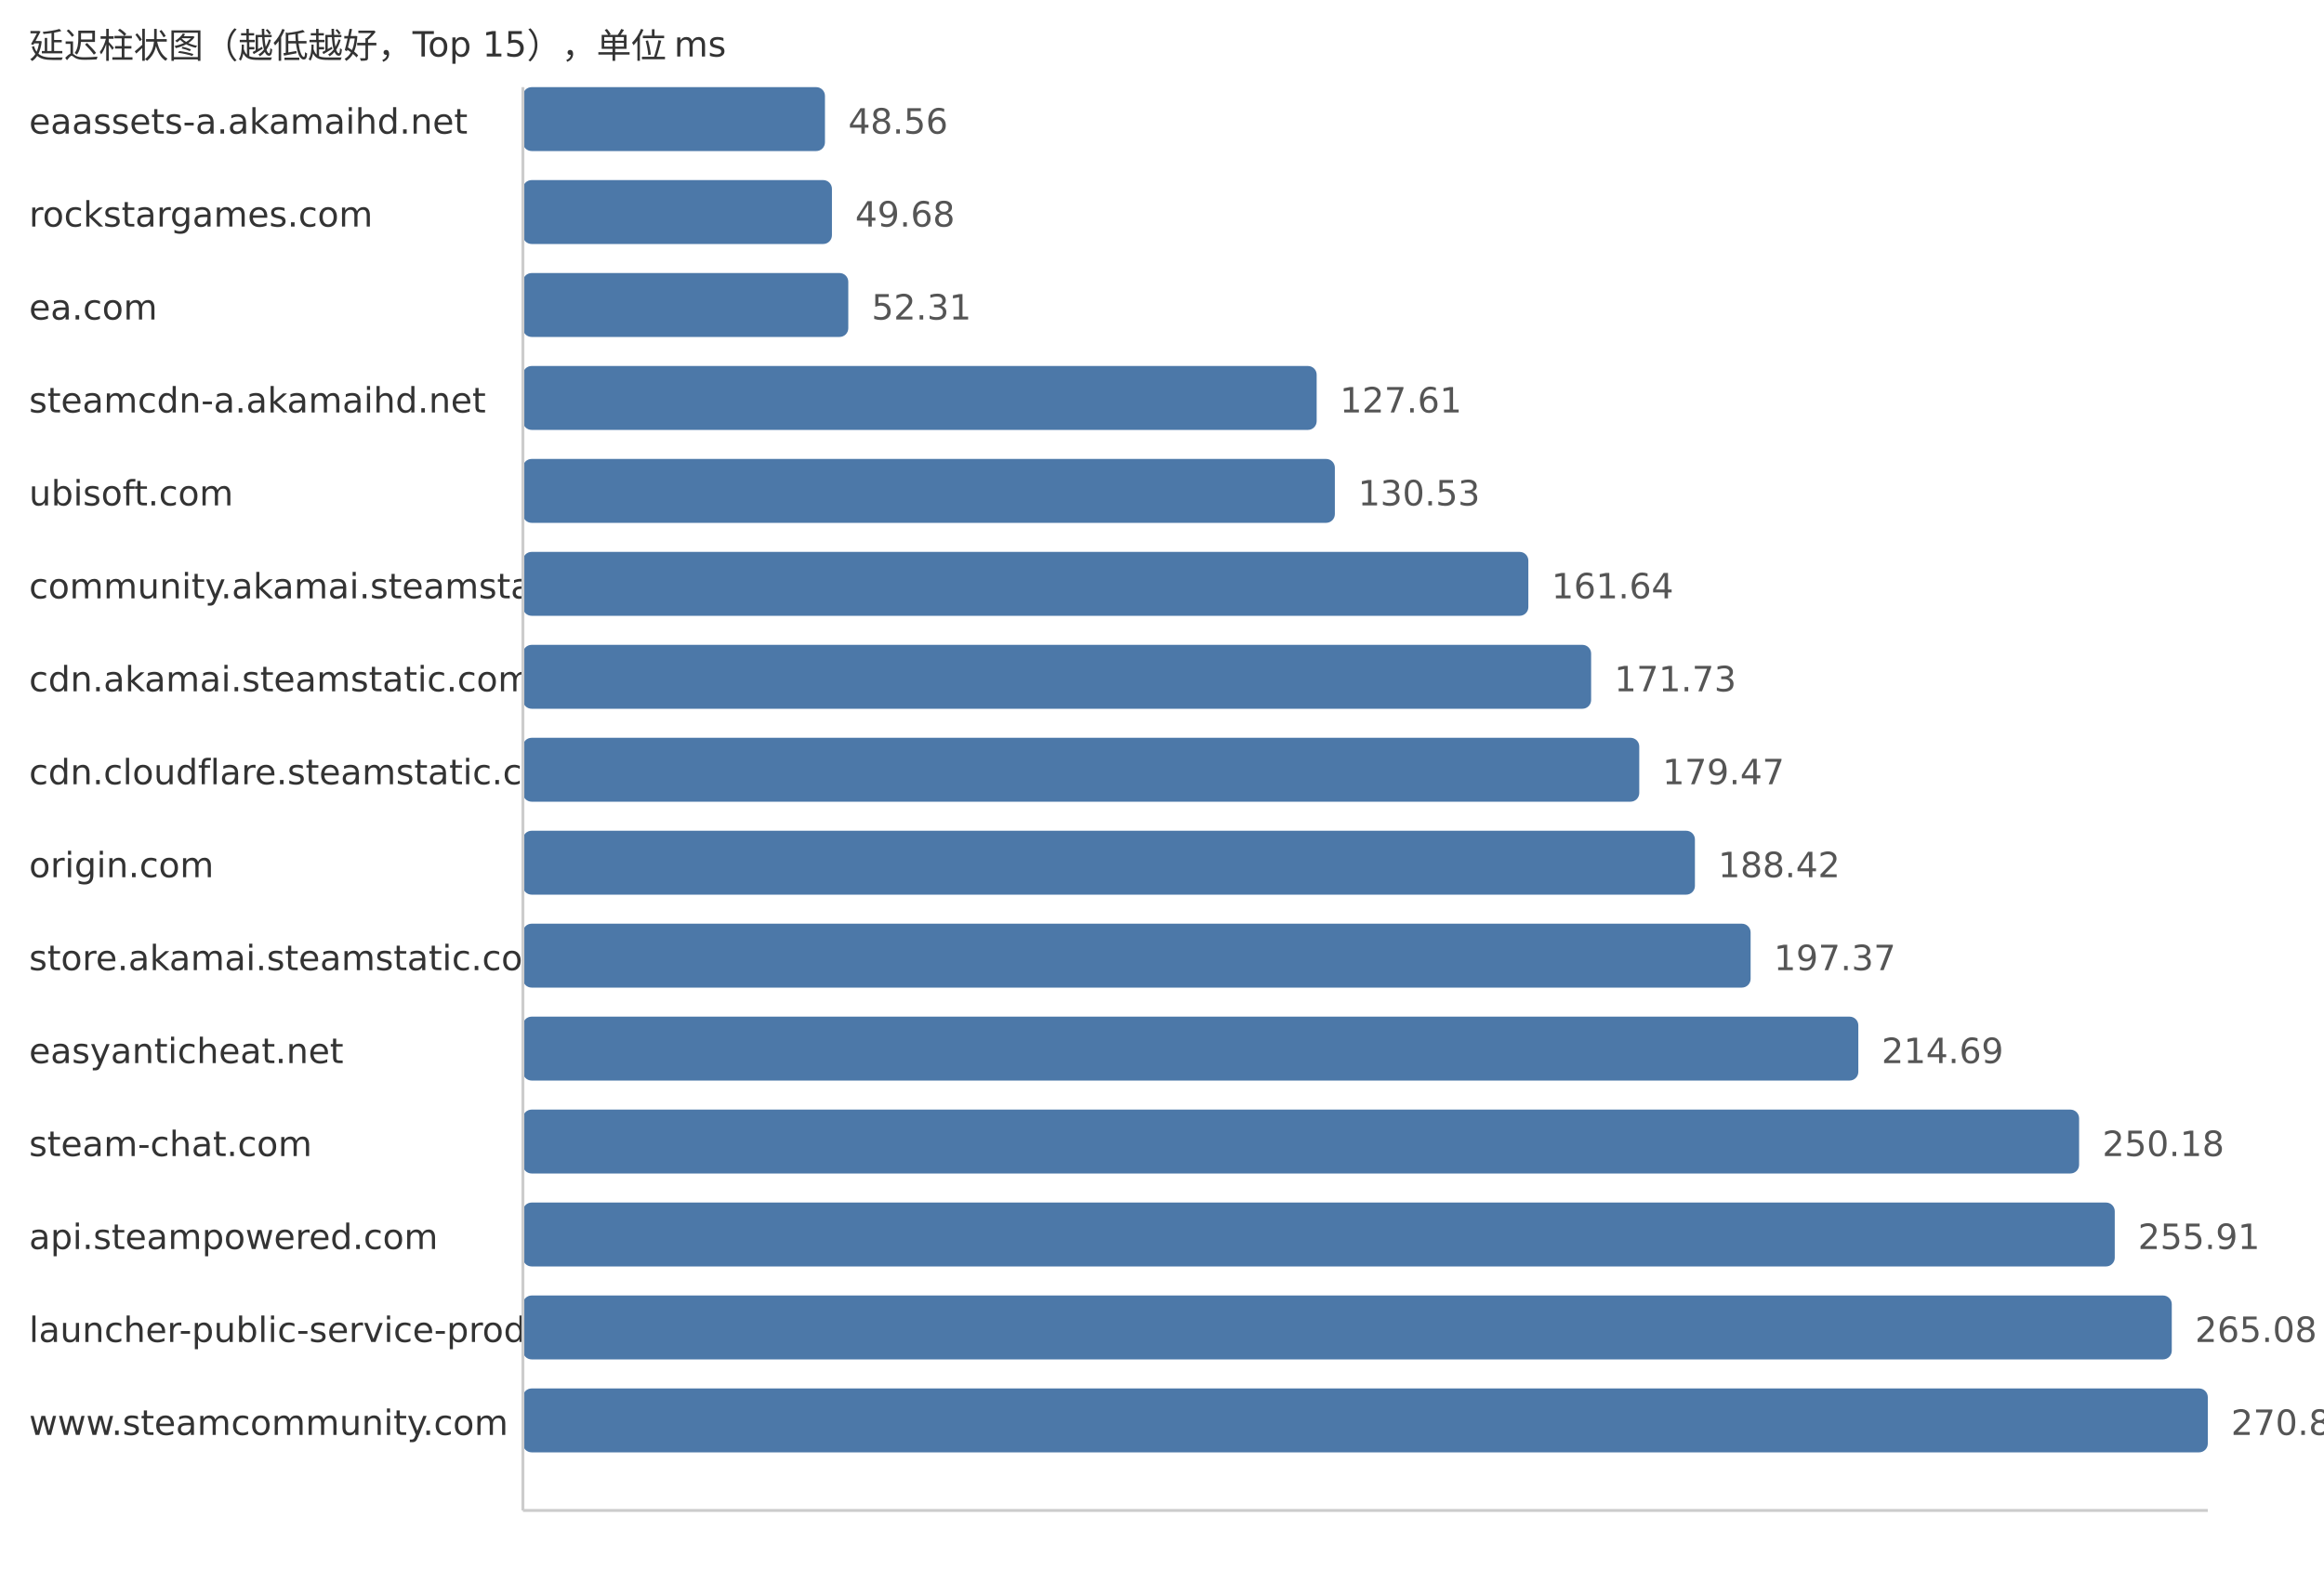
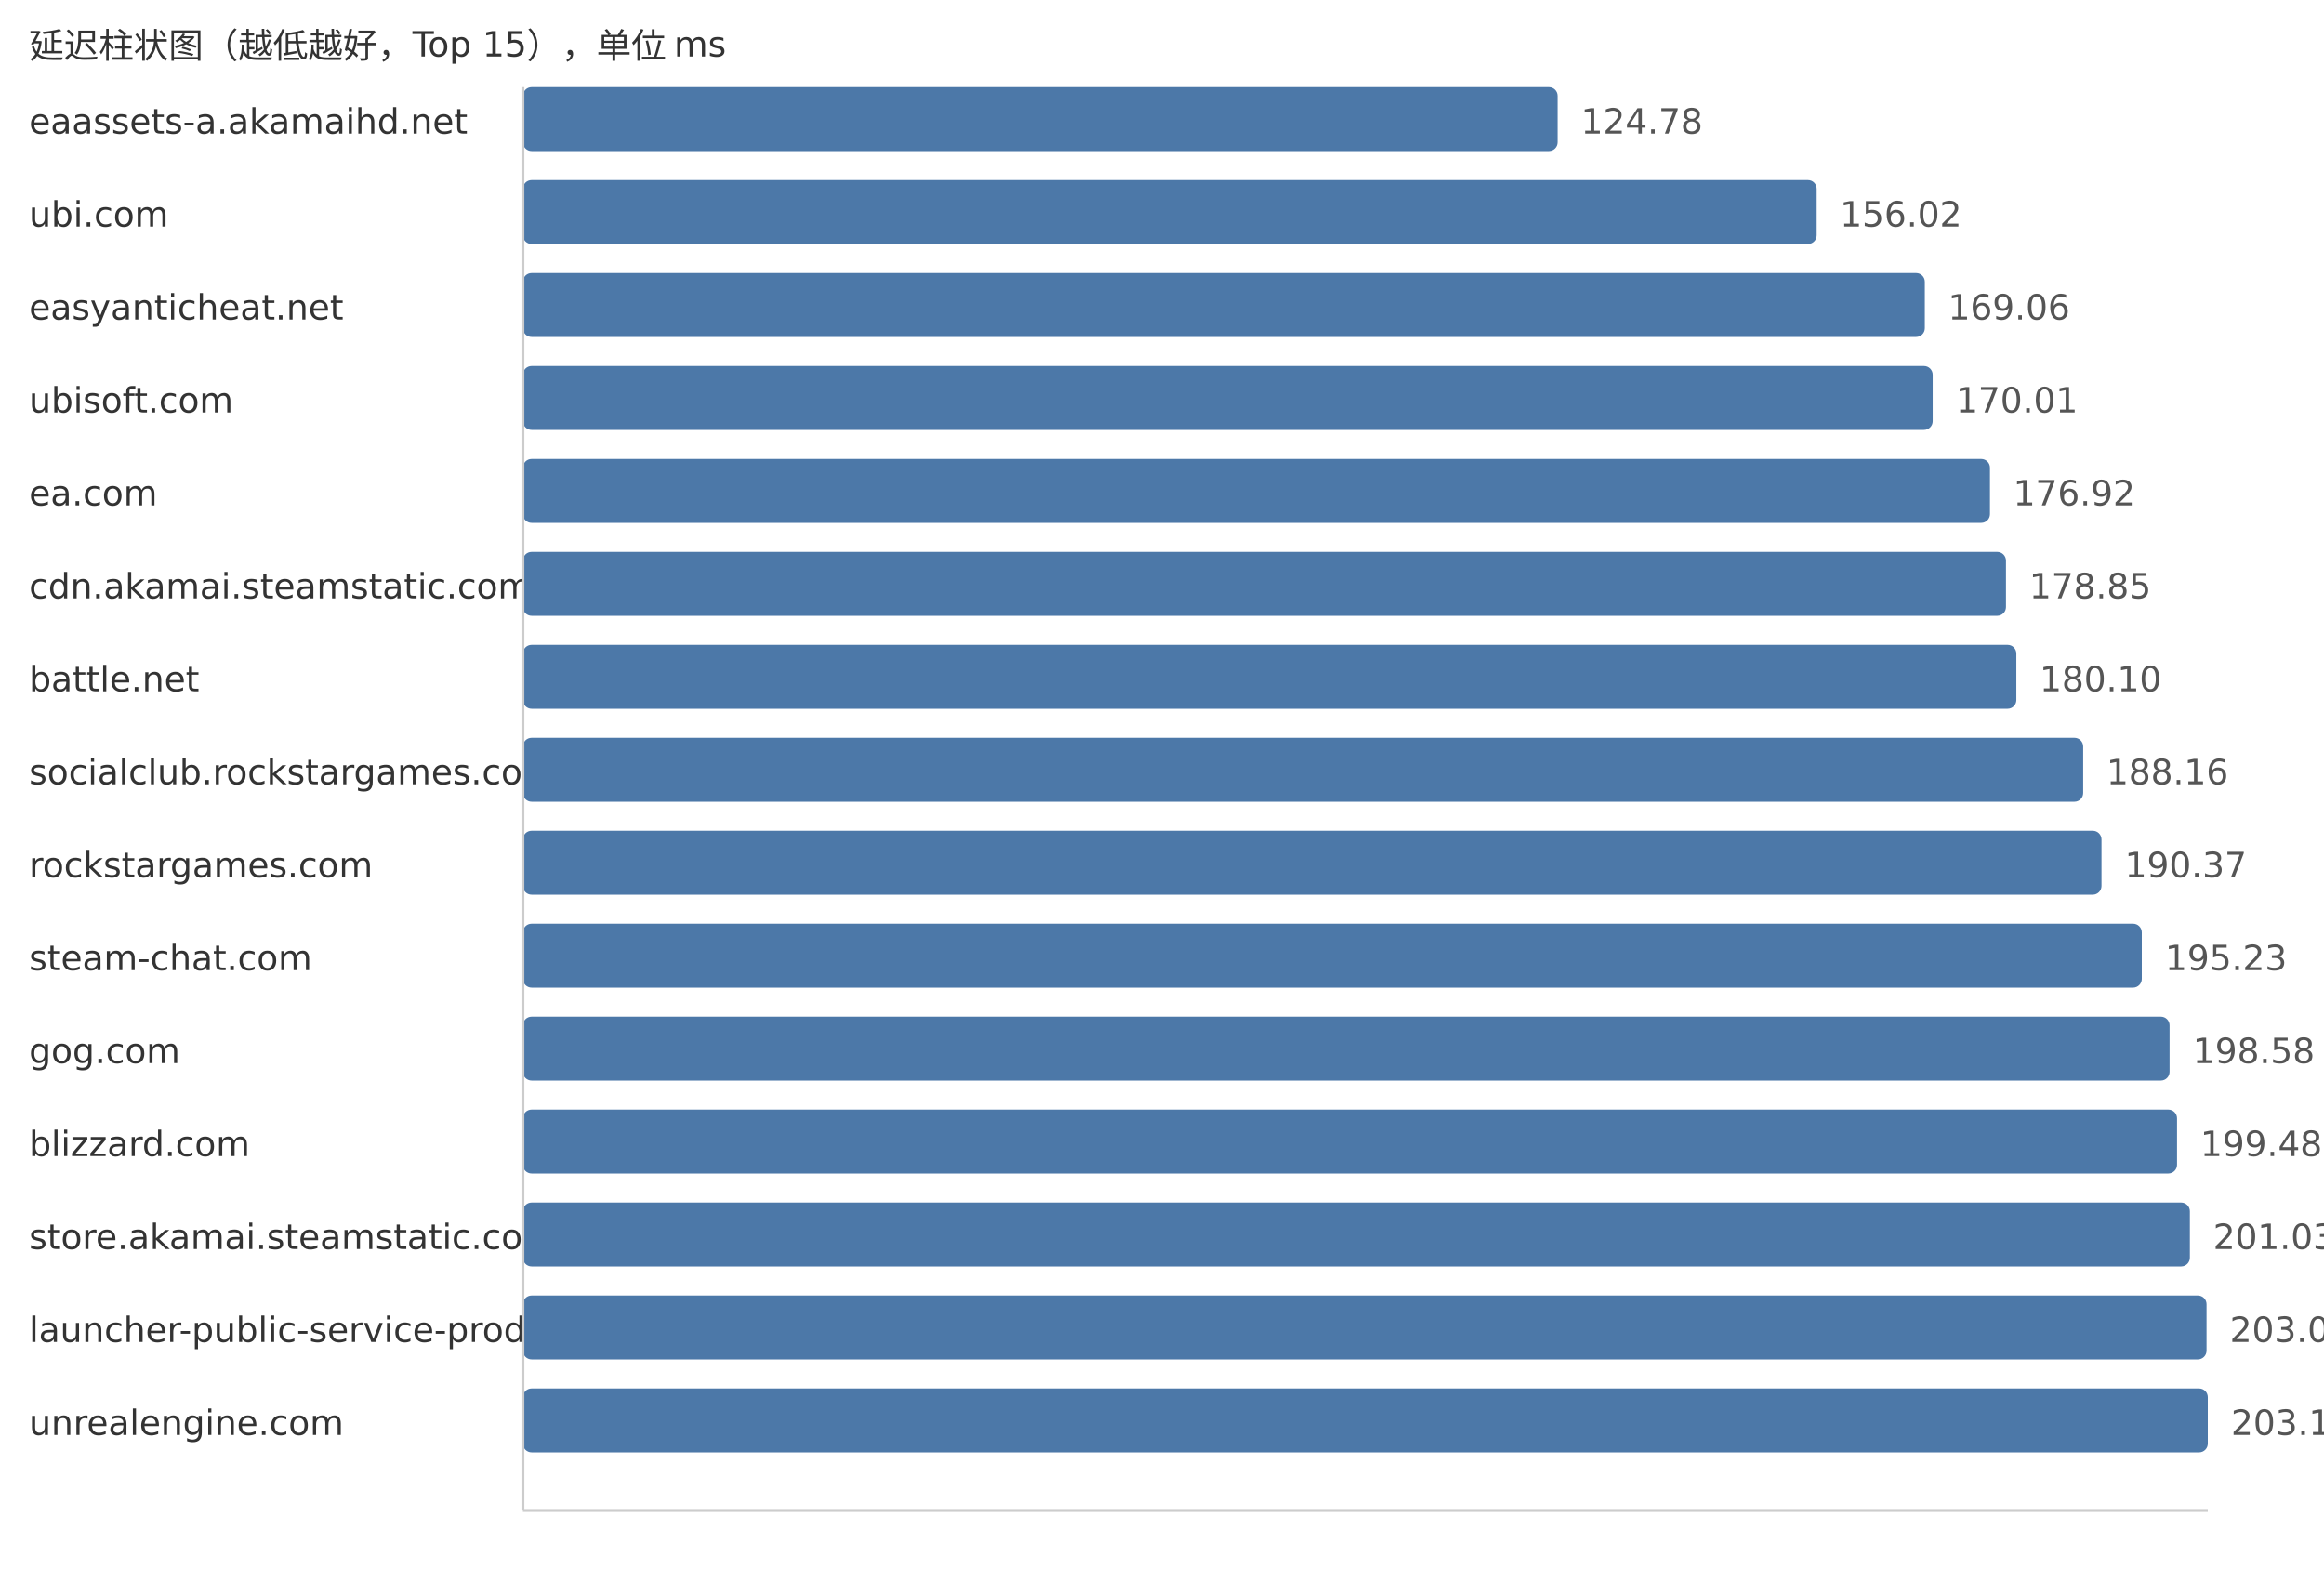
<svg xmlns="http://www.w3.org/2000/svg" width="800" height="540">
  <style> .label{font-family:DejaVu Sans,Verdana,Geneva,sans-serif;font-size:12px;fill:#333} .value{font-family:DejaVu Sans,Verdana,Geneva,sans-serif;font-size:12px;fill:#555} </style>
  <text x="10" y="20" class="label">延迟柱状图（越低越好，Top 15），单位 ms</text>
  <text x="10" y="46" class="label">eaassets-a.akamaihd.net</text>
-   <rect x="180" y="30" width="103.98" height="22" fill="#4c78a8" rx="3" />
-   <text x="291.98" y="46" class="value">48.56</text>
-   <text x="10" y="78" class="label">rockstargames.com</text>
-   <rect x="180" y="62" width="106.38" height="22" fill="#4c78a8" rx="3" />
-   <text x="294.38" y="78" class="value">49.68</text>
-   <text x="10" y="110" class="label">ea.com</text>
-   <rect x="180" y="94" width="112.01" height="22" fill="#4c78a8" rx="3" />
-   <text x="300.01" y="110" class="value">52.31</text>
-   <text x="10" y="142" class="label">steamcdn-a.akamaihd.net</text>
-   <rect x="180" y="126" width="273.24" height="22" fill="#4c78a8" rx="3" />
-   <text x="461.24" y="142" class="value">127.61</text>
-   <text x="10" y="174" class="label">ubisoft.com</text>
-   <rect x="180" y="158" width="279.5" height="22" fill="#4c78a8" rx="3" />
-   <text x="467.5" y="174" class="value">130.53</text>
-   <text x="10" y="206" class="label">community.akamai.steamstatic.com</text>
-   <rect x="180" y="190" width="346.11" height="22" fill="#4c78a8" rx="3" />
-   <text x="534.11" y="206" class="value">161.64</text>
-   <text x="10" y="238" class="label">cdn.akamai.steamstatic.com</text>
-   <rect x="180" y="222" width="367.72" height="22" fill="#4c78a8" rx="3" />
-   <text x="555.72" y="238" class="value">171.73</text>
-   <text x="10" y="270" class="label">cdn.cloudflare.steamstatic.com</text>
-   <rect x="180" y="254" width="384.29" height="22" fill="#4c78a8" rx="3" />
-   <text x="572.29" y="270" class="value">179.47</text>
-   <text x="10" y="302" class="label">origin.com</text>
-   <rect x="180" y="286" width="403.45" height="22" fill="#4c78a8" rx="3" />
-   <text x="591.45" y="302" class="value">188.42</text>
-   <text x="10" y="334" class="label">store.akamai.steamstatic.com</text>
-   <rect x="180" y="318" width="422.62" height="22" fill="#4c78a8" rx="3" />
-   <text x="610.62" y="334" class="value">197.37</text>
-   <text x="10" y="366" class="label">easyanticheat.net</text>
-   <rect x="180" y="350" width="459.7" height="22" fill="#4c78a8" rx="3" />
-   <text x="647.7" y="366" class="value">214.69</text>
-   <text x="10" y="398" class="label">steam-chat.com</text>
-   <rect x="180" y="382" width="535.7" height="22" fill="#4c78a8" rx="3" />
-   <text x="723.7" y="398" class="value">250.18</text>
-   <text x="10" y="430" class="label">api.steampowered.com</text>
-   <rect x="180" y="414" width="547.97" height="22" fill="#4c78a8" rx="3" />
-   <text x="735.97" y="430" class="value">255.91</text>
+   <rect x="180" y="30" width="356.18" height="22" fill="#4c78a8" rx="3" />
+   <text x="544.18" y="46" class="value">124.78</text>
+   <text x="10" y="78" class="label">ubi.com</text>
+   <rect x="180" y="62" width="445.35" height="22" fill="#4c78a8" rx="3" />
+   <text x="633.35" y="78" class="value">156.02</text>
+   <text x="10" y="110" class="label">easyanticheat.net</text>
+   <rect x="180" y="94" width="482.58" height="22" fill="#4c78a8" rx="3" />
+   <text x="670.58" y="110" class="value">169.06</text>
+   <text x="10" y="142" class="label">ubisoft.com</text>
+   <rect x="180" y="126" width="485.29" height="22" fill="#4c78a8" rx="3" />
+   <text x="673.29" y="142" class="value">170.01</text>
+   <text x="10" y="174" class="label">ea.com</text>
+   <rect x="180" y="158" width="505.01" height="22" fill="#4c78a8" rx="3" />
+   <text x="693.01" y="174" class="value">176.92</text>
+   <text x="10" y="206" class="label">cdn.akamai.steamstatic.com</text>
+   <rect x="180" y="190" width="510.52" height="22" fill="#4c78a8" rx="3" />
+   <text x="698.52" y="206" class="value">178.85</text>
+   <text x="10" y="238" class="label">battle.net</text>
+   <rect x="180" y="222" width="514.09" height="22" fill="#4c78a8" rx="3" />
+   <text x="702.09" y="238" class="value">180.10</text>
+   <text x="10" y="270" class="label">socialclub.rockstargames.com</text>
+   <rect x="180" y="254" width="537.1" height="22" fill="#4c78a8" rx="3" />
+   <text x="725.1" y="270" class="value">188.16</text>
+   <text x="10" y="302" class="label">rockstargames.com</text>
+   <rect x="180" y="286" width="543.41" height="22" fill="#4c78a8" rx="3" />
+   <text x="731.41" y="302" class="value">190.37</text>
+   <text x="10" y="334" class="label">steam-chat.com</text>
+   <rect x="180" y="318" width="557.28" height="22" fill="#4c78a8" rx="3" />
+   <text x="745.28" y="334" class="value">195.23</text>
+   <text x="10" y="366" class="label">gog.com</text>
+   <rect x="180" y="350" width="566.84" height="22" fill="#4c78a8" rx="3" />
+   <text x="754.84" y="366" class="value">198.58</text>
+   <text x="10" y="398" class="label">blizzard.com</text>
+   <rect x="180" y="382" width="569.41" height="22" fill="#4c78a8" rx="3" />
+   <text x="757.41" y="398" class="value">199.48</text>
+   <text x="10" y="430" class="label">store.akamai.steamstatic.com</text>
+   <rect x="180" y="414" width="573.83" height="22" fill="#4c78a8" rx="3" />
+   <text x="761.83" y="430" class="value">201.03</text>
  <text x="10" y="462" class="label">launcher-public-service-prod06.ol.epicgames.com</text>
-   <rect x="180" y="446" width="567.6" height="22" fill="#4c78a8" rx="3" />
-   <text x="755.6" y="462" class="value">265.08</text>
-   <text x="10" y="494" class="label">www.steamcommunity.com</text>
+   <rect x="180" y="446" width="579.57" height="22" fill="#4c78a8" rx="3" />
+   <text x="767.57" y="462" class="value">203.04</text>
+   <text x="10" y="494" class="label">unrealengine.com</text>
  <rect x="180" y="478" width="580.0" height="22" fill="#4c78a8" rx="3" />
-   <text x="768.0" y="494" class="value">270.87</text>
+   <text x="768.0" y="494" class="value">203.19</text>
  <line x1="180" y1="30" x2="180" y2="520" stroke="#ccc" />
  <line x1="180" y1="520" x2="760" y2="520" stroke="#ccc" />
</svg>
